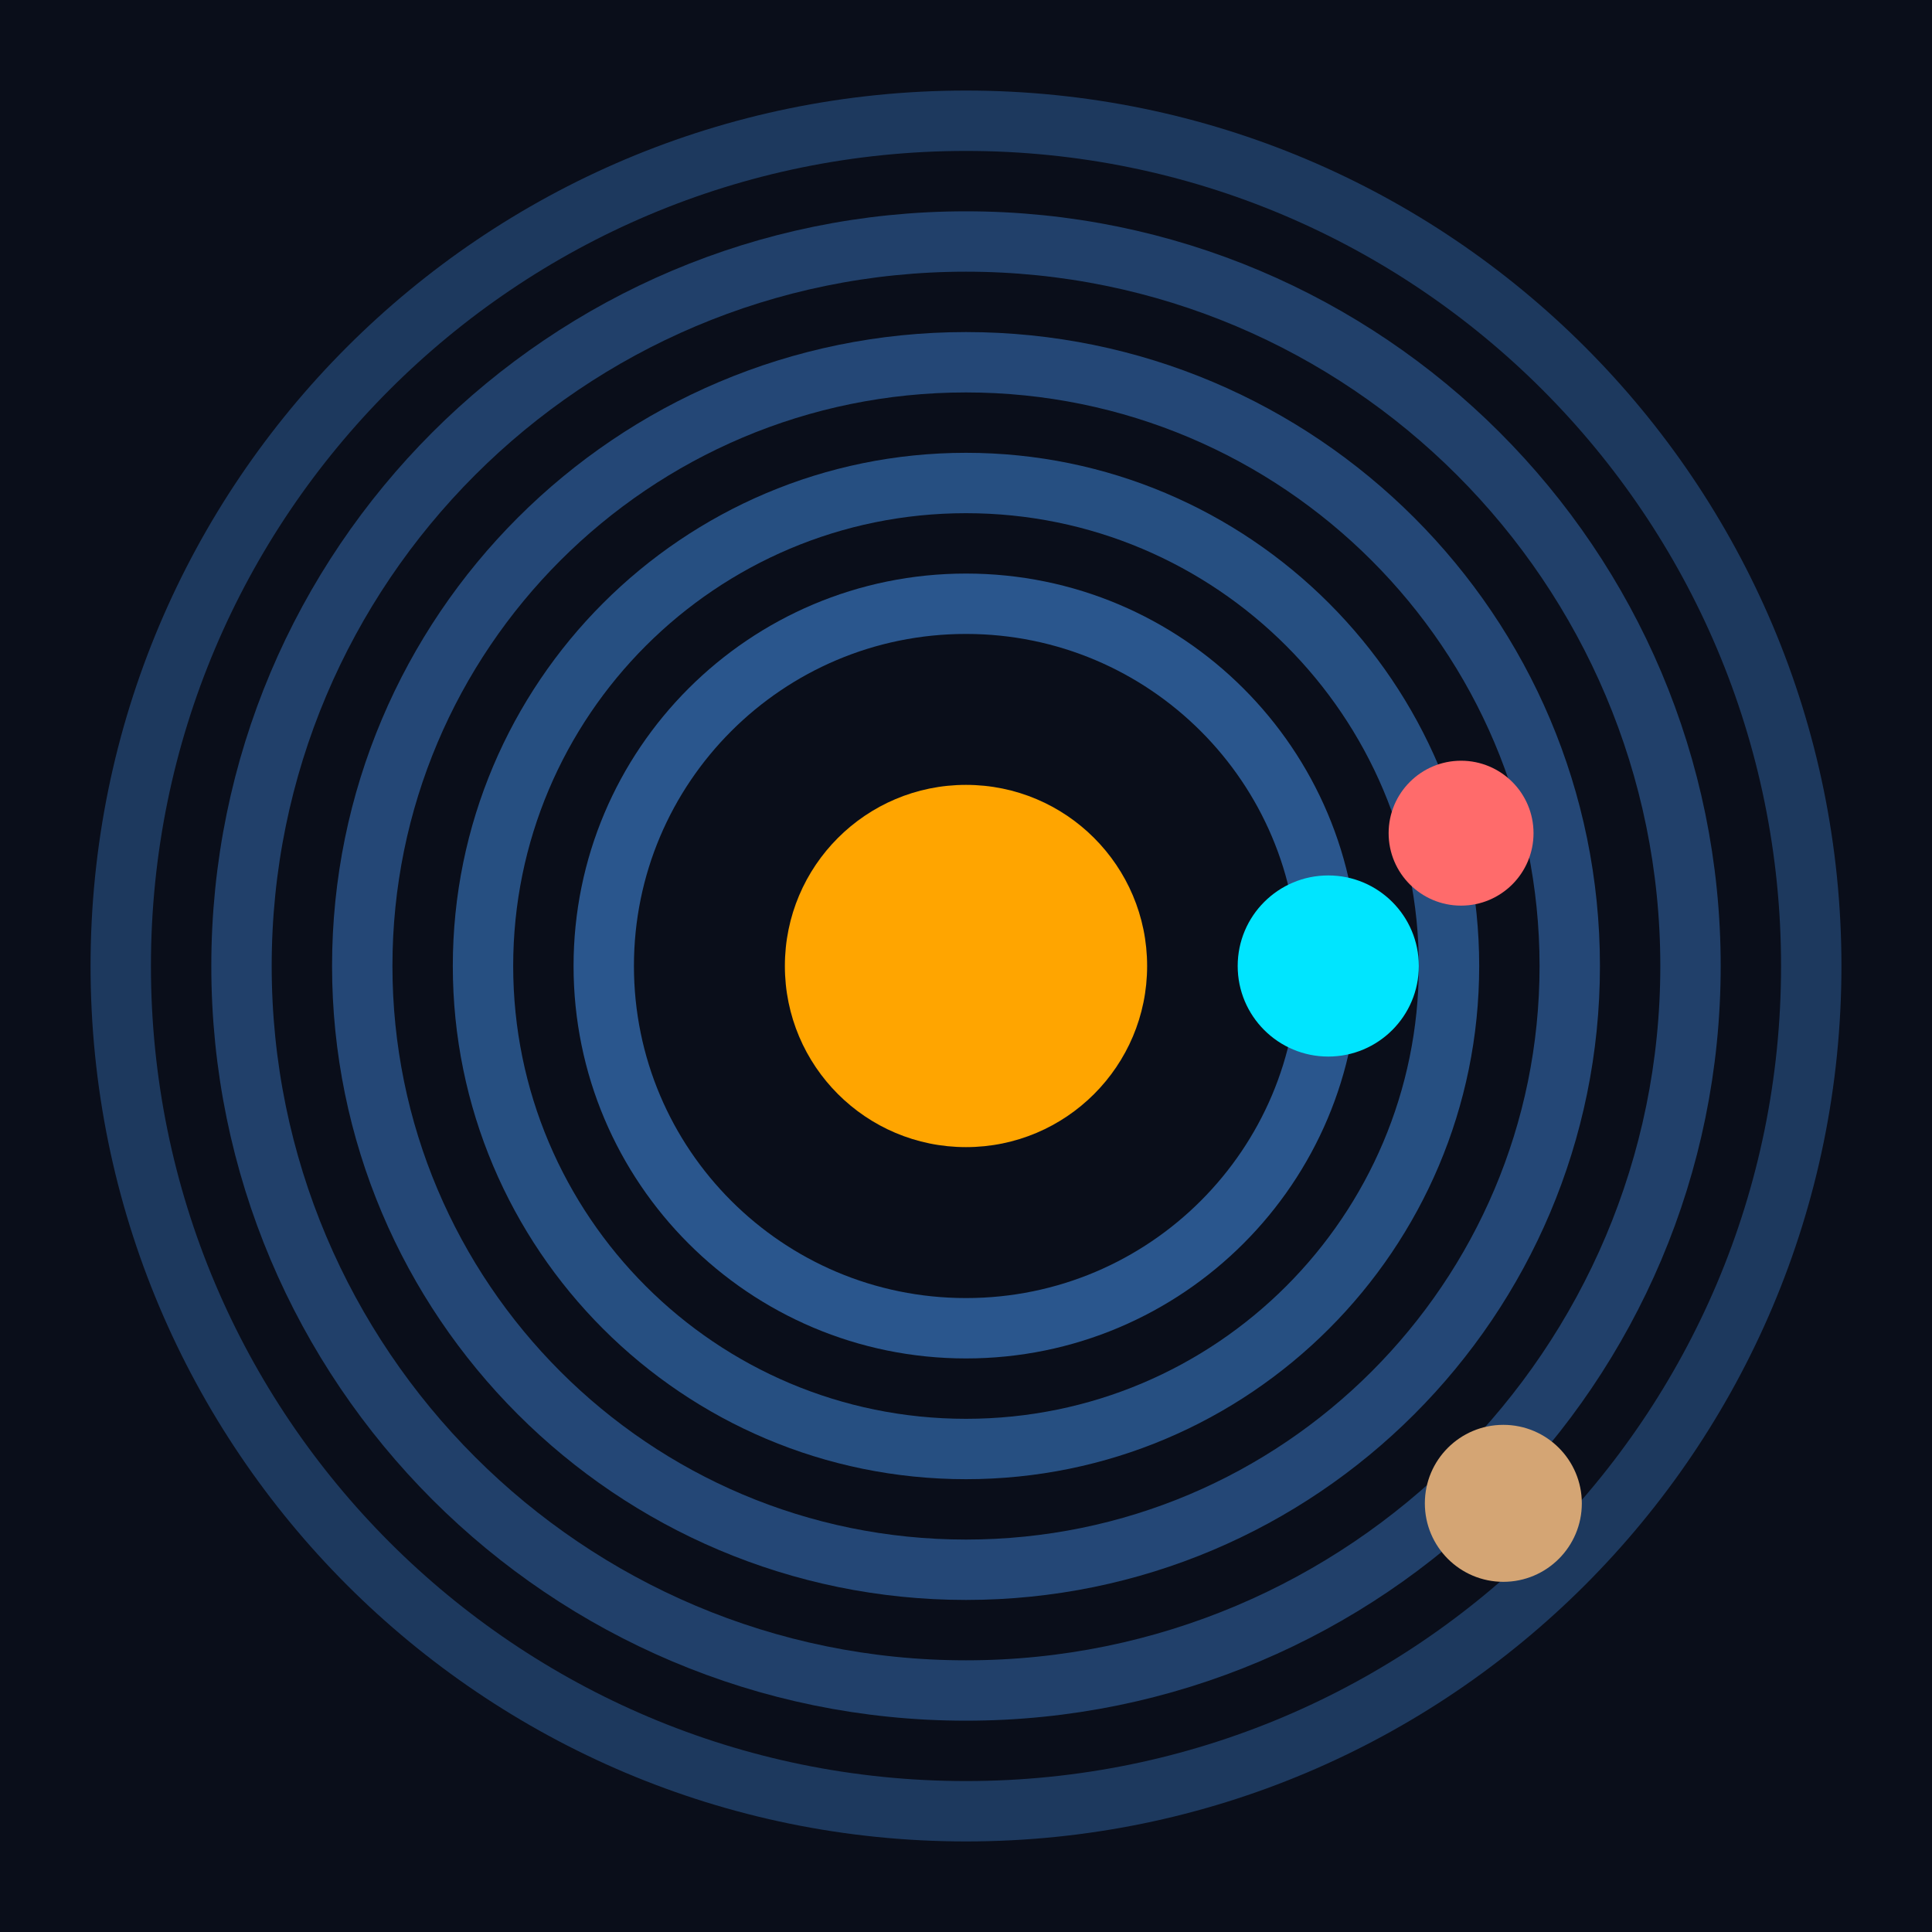
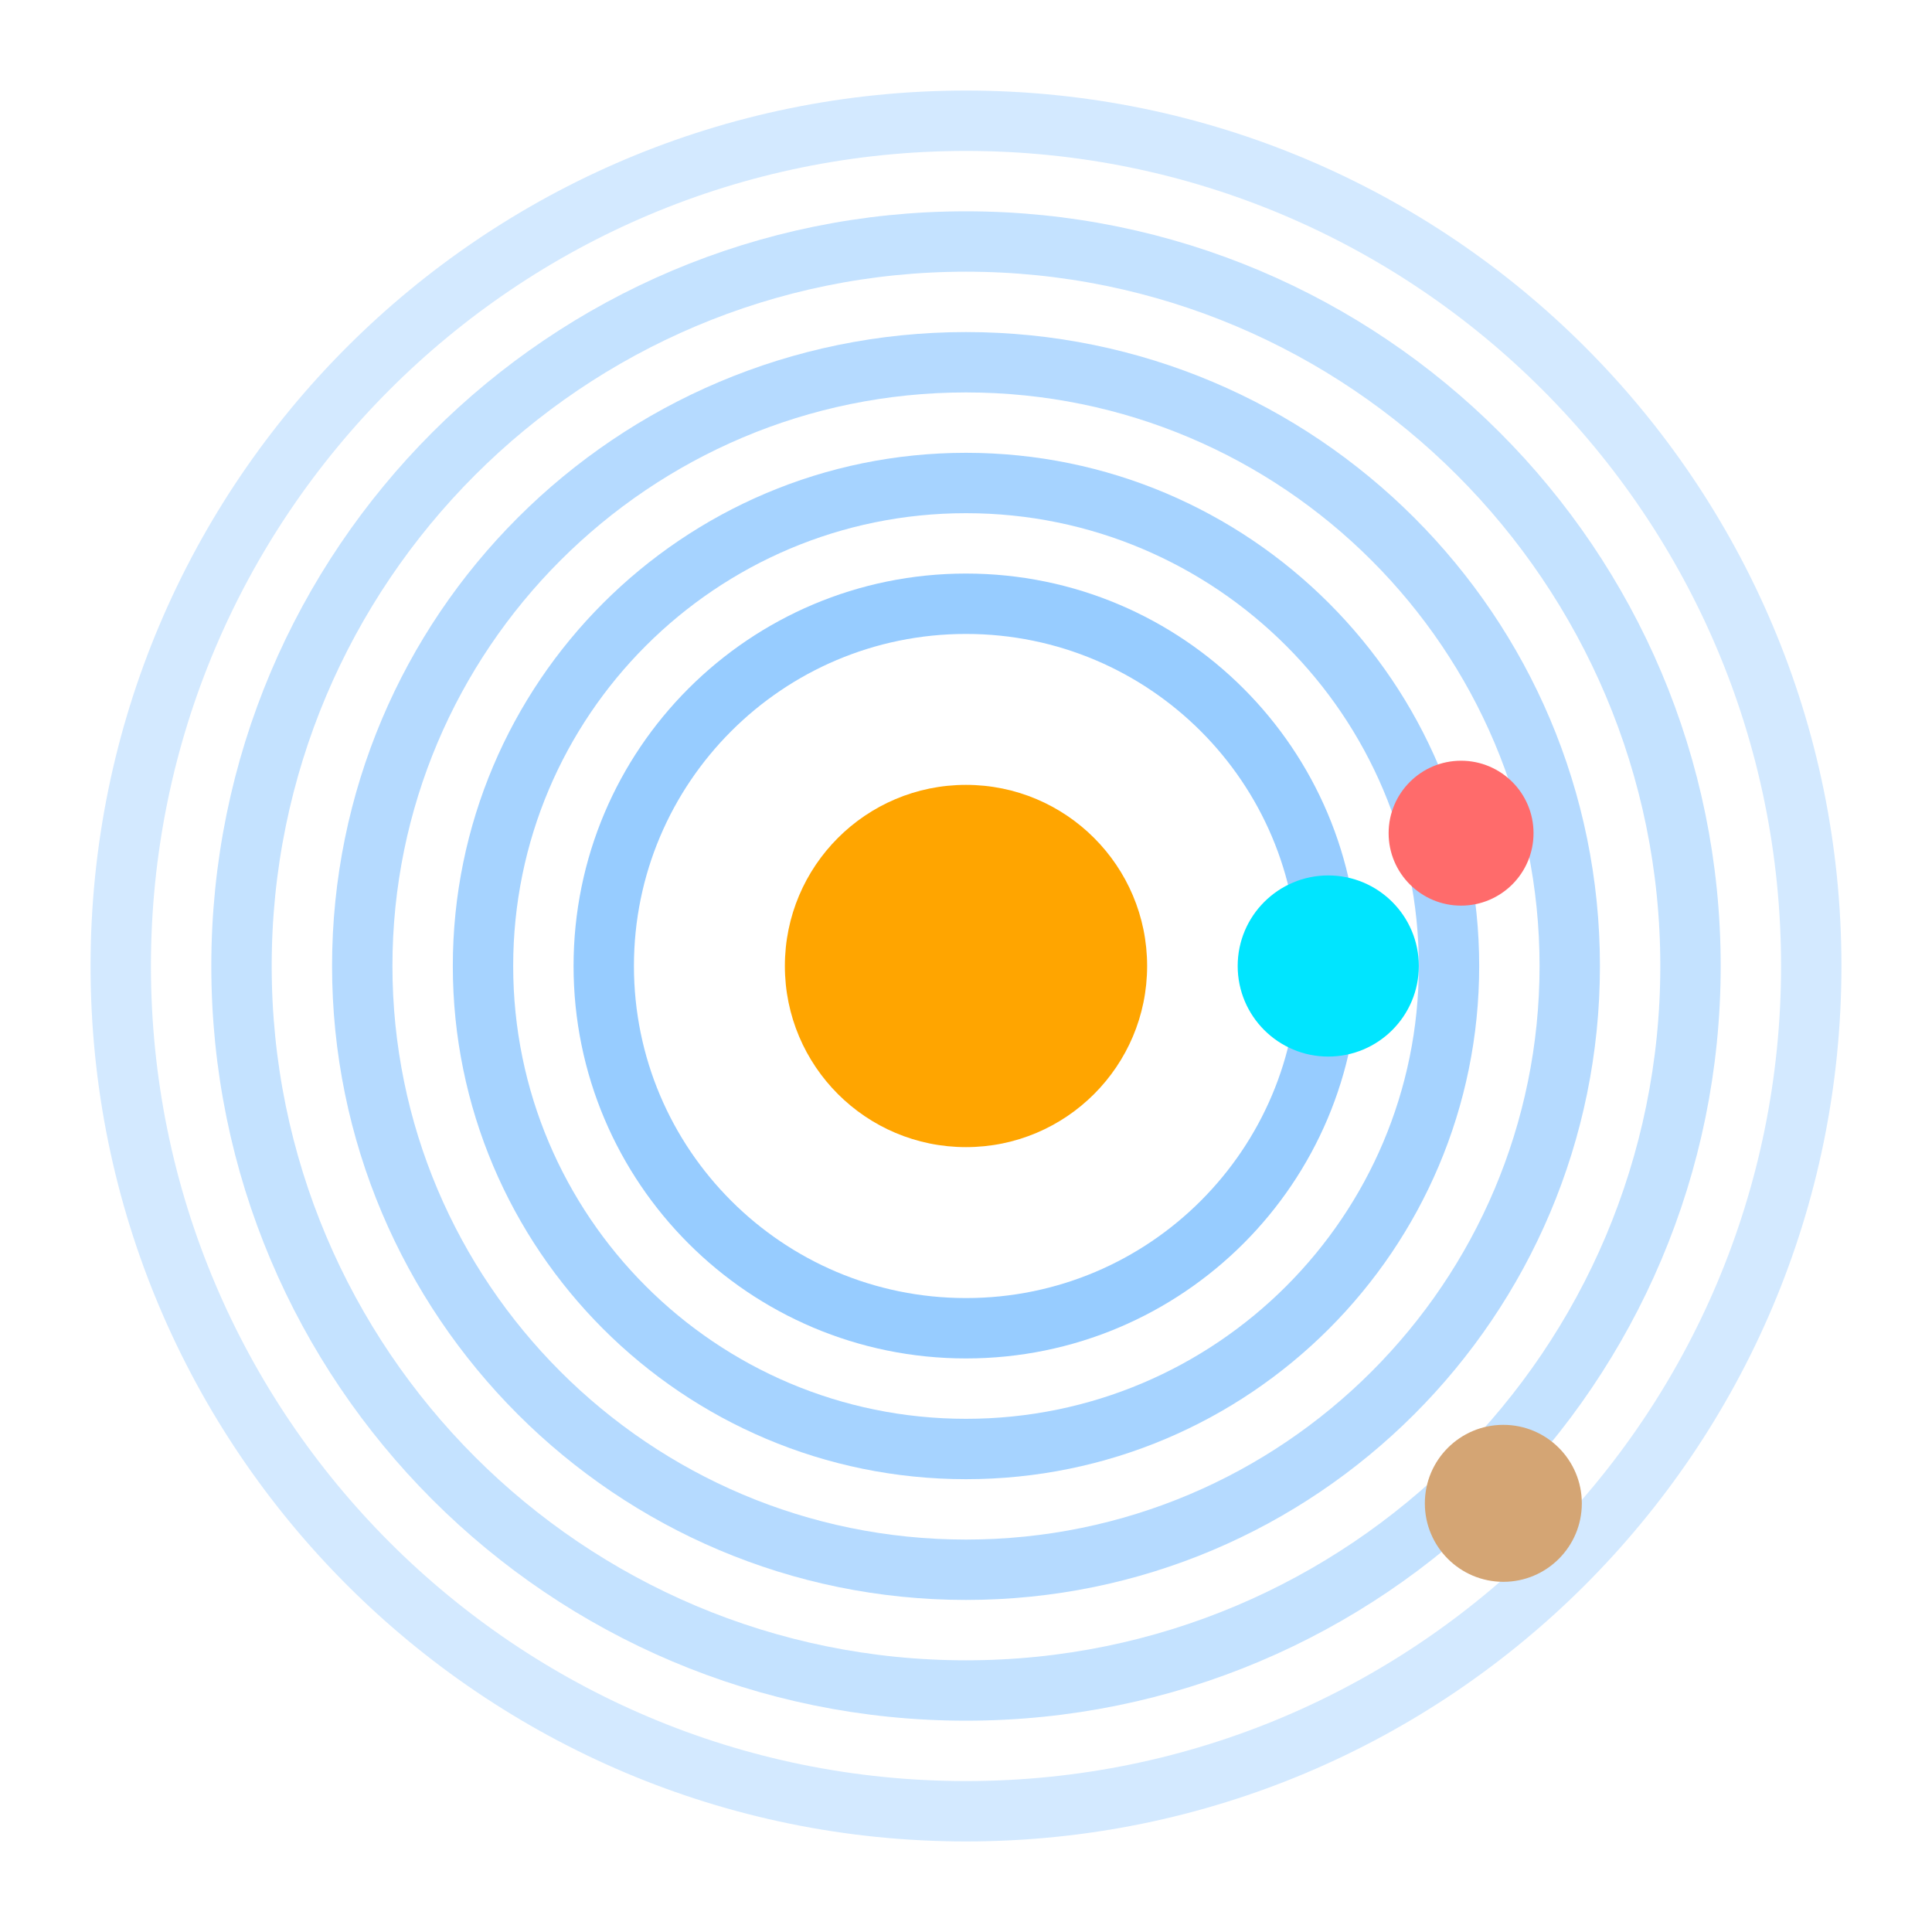
<svg xmlns="http://www.w3.org/2000/svg" width="32" height="32" viewBox="0 0 32 32">
-   <rect width="32" height="32" fill="#0a0e1a" />
  <circle cx="16" cy="16" r="3" fill="#ffa500" />
-   <circle cx="16" cy="16" r="6" fill="none" stroke="#4a9eff" stroke-width="1" opacity="0.5" />
-   <circle cx="16" cy="16" r="8" fill="none" stroke="#4a9eff" stroke-width="1" opacity="0.45" />
-   <circle cx="16" cy="16" r="10" fill="none" stroke="#4a9eff" stroke-width="1" opacity="0.4" />
-   <circle cx="16" cy="16" r="12" fill="none" stroke="#4a9eff" stroke-width="1" opacity="0.35" />
-   <circle cx="16" cy="16" r="14" fill="none" stroke="#4a9eff" stroke-width="1" opacity="0.3" />
+   <circle cx="16" cy="16" r="6" fill="none" stroke="#6bb6ff" stroke-width="1" opacity="0.7" />
+   <circle cx="16" cy="16" r="8" fill="none" stroke="#6bb6ff" stroke-width="1" opacity="0.6" />
+   <circle cx="16" cy="16" r="10" fill="none" stroke="#6bb6ff" stroke-width="1" opacity="0.5" />
+   <circle cx="16" cy="16" r="12" fill="none" stroke="#6bb6ff" stroke-width="1" opacity="0.4" />
+   <circle cx="16" cy="16" r="14" fill="none" stroke="#6bb6ff" stroke-width="1" opacity="0.3" />
  <circle cx="22" cy="16" r="1.5" fill="#00e5ff" />
  <circle cx="24.2" cy="13.8" r="1.2" fill="#ff6b6b" />
  <circle cx="24.9" cy="24.9" r="1.3" fill="#d4a574" />
</svg>
